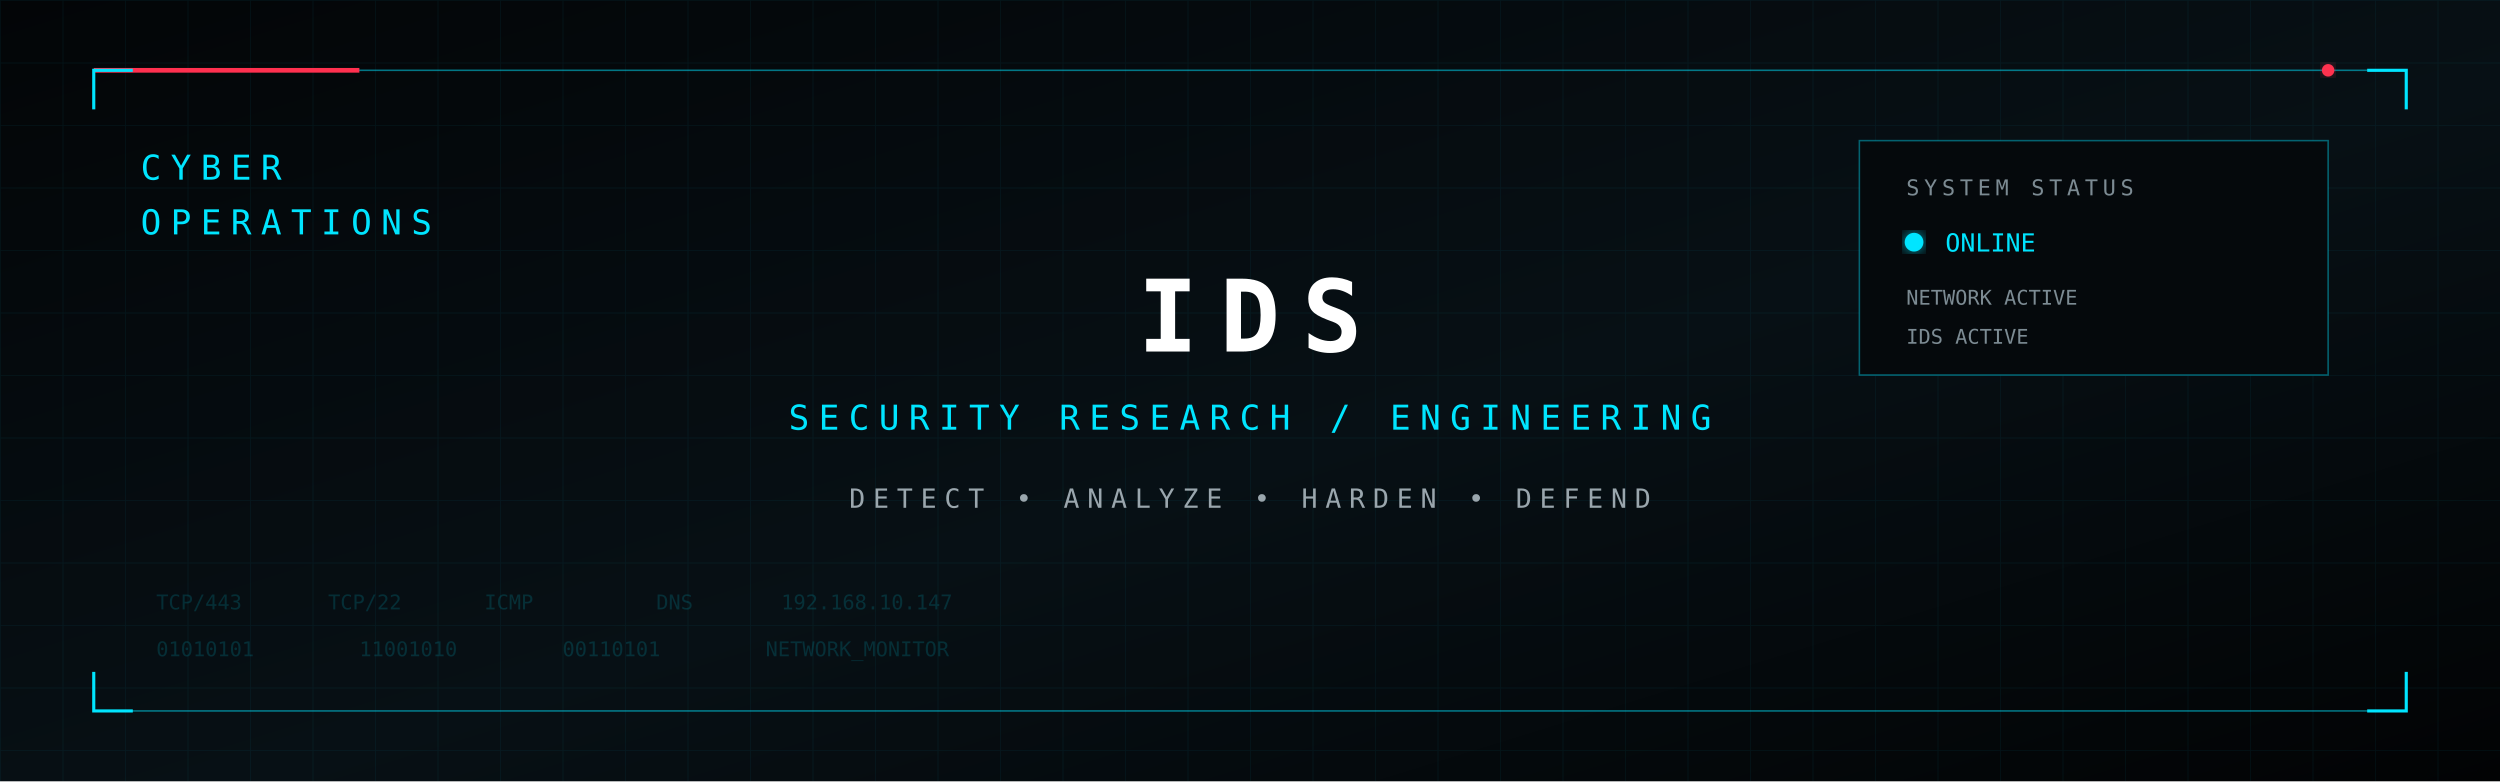
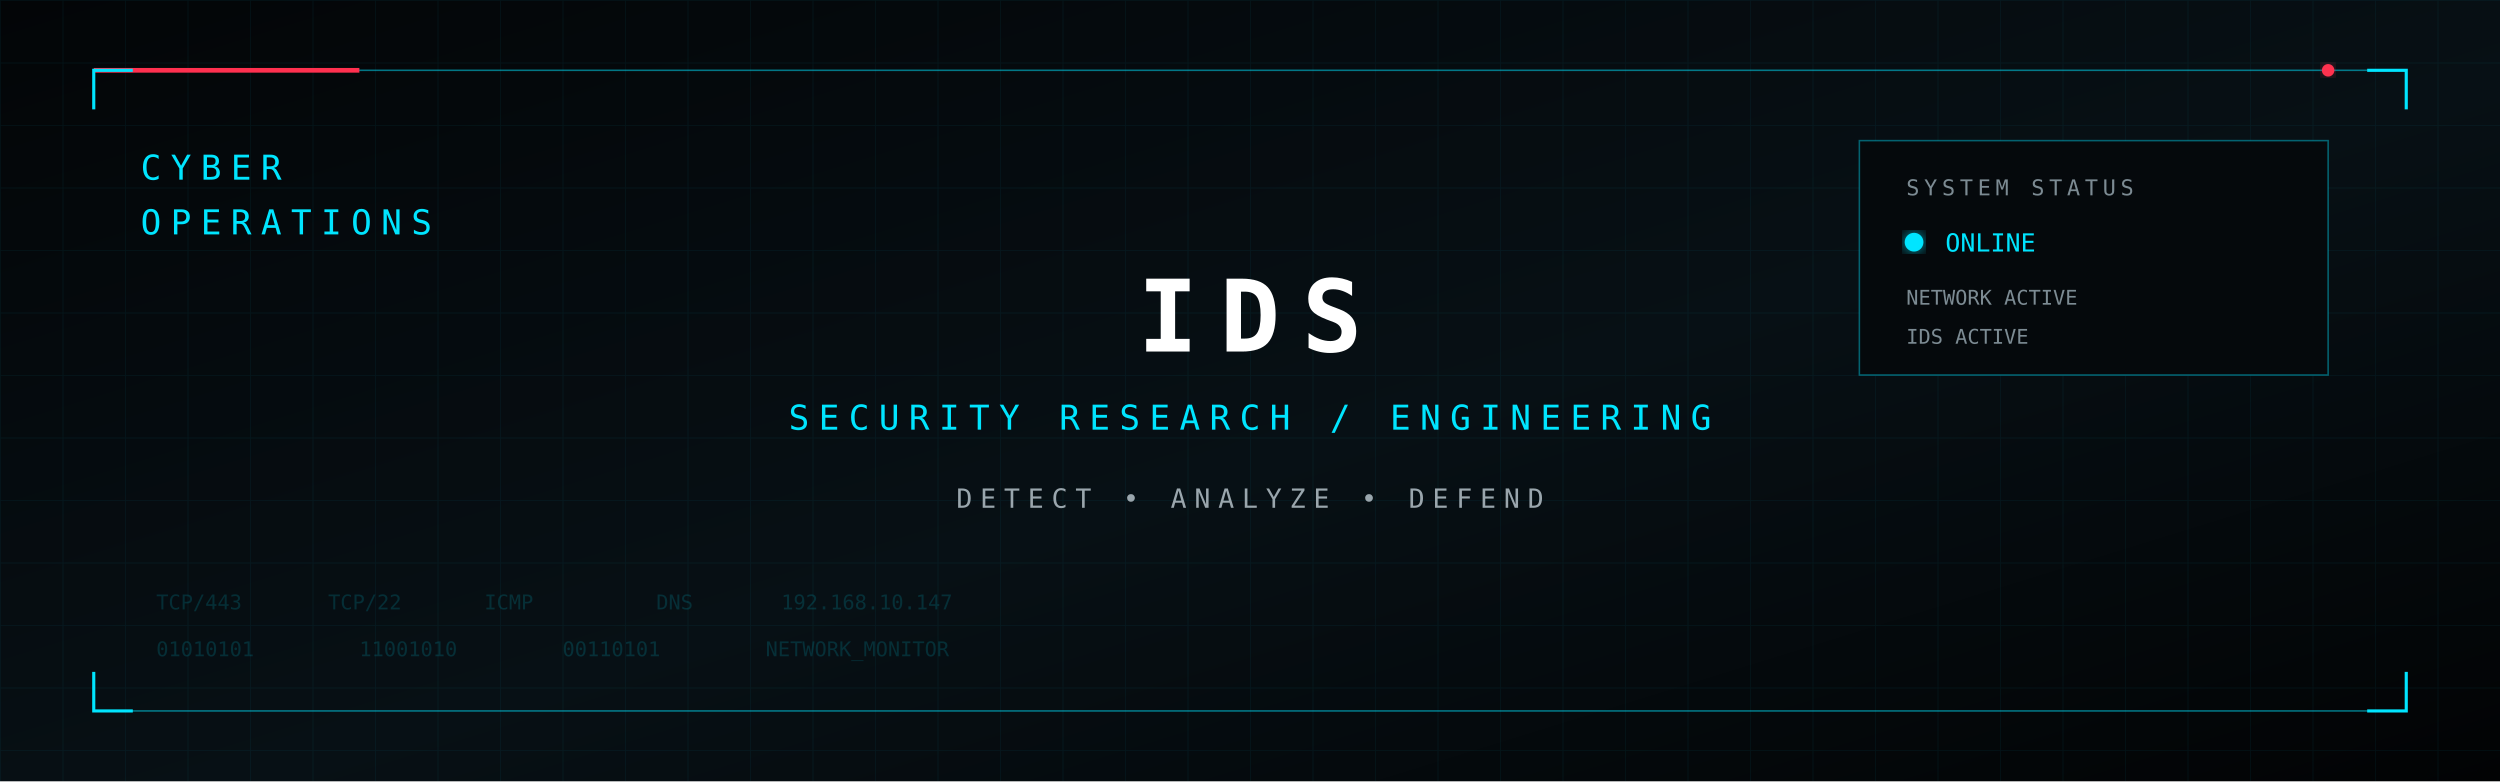
<svg xmlns="http://www.w3.org/2000/svg" width="1600" height="500" viewBox="0 0 1600 500">
  <defs>
    <linearGradient id="bg" x1="0" y1="0" x2="1" y2="1">
      <stop offset="0%" stop-color="#030507" />
      <stop offset="55%" stop-color="#071015" />
      <stop offset="100%" stop-color="#020304" />
    </linearGradient>
    <linearGradient id="cyan" x1="0" y1="0" x2="1" y2="0">
      <stop offset="0%" stop-color="#00E5FF" />
      <stop offset="100%" stop-color="#008CFF" />
    </linearGradient>
    <pattern id="grid" width="40" height="40" patternUnits="userSpaceOnUse">
      <path d="M 40 0 L 0 0 0 40" fill="none" stroke="#00E5FF" stroke-opacity="0.06" stroke-width="1" />
    </pattern>
    <filter id="glow">
      <feGaussianBlur stdDeviation="5" result="blur" />
      <feMerge>
        <feMergeNode in="blur" />
        <feMergeNode in="SourceGraphic" />
      </feMerge>
    </filter>
  </defs>
  <rect width="1600" height="500" fill="url(#bg)" />
  <rect width="1600" height="500" fill="url(#grid)" />
  <line x1="60" y1="45" x2="1540" y2="45" stroke="#00E5FF" stroke-opacity="0.5" />
  <line x1="60" y1="455" x2="1540" y2="455" stroke="#00E5FF" stroke-opacity="0.5" />
  <text x="90" y="115" fill="#00E5FF" font-family="monospace" font-size="22" letter-spacing="6">

CYBER

</text>
  <text x="90" y="150" fill="#00E5FF" font-family="monospace" font-size="22" letter-spacing="6">

OPERATIONS

</text>
  <text x="800" y="225" text-anchor="middle" fill="white" font-family="monospace" font-size="64" font-weight="bold" letter-spacing="14">

IDS

</text>
  <text x="800" y="275" text-anchor="middle" fill="#00E5FF" font-family="monospace" font-size="22" letter-spacing="6">

SECURITY RESEARCH / ENGINEERING

</text>
  <text x="800" y="325" text-anchor="middle" fill="#9AA6AD" font-family="monospace" font-size="17" letter-spacing="5">

- DETECT  •  ANALYZE  •  HARDEN  •  DEFEND
+ DETECT  •  ANALYZE  •  DEFEND

</text>
  <rect x="1190" y="90" width="300" height="150" fill="#05090C" stroke="#00E5FF" stroke-opacity="0.4" />
  <text x="1220" y="125" fill="#7C8B93" font-family="monospace" font-size="14" letter-spacing="3">

SYSTEM STATUS

</text>
  <circle cx="1225" cy="155" r="6" fill="#00E5FF" filter="url(#glow)" />
  <text x="1245" y="161" fill="#00E5FF" font-family="monospace" font-size="16">

ONLINE

</text>
  <text x="1220" y="195" fill="#7C8B93" font-family="monospace" font-size="13">

NETWORK      ACTIVE

</text>
  <text x="1220" y="220" fill="#7C8B93" font-family="monospace" font-size="13">

IDS          ACTIVE

</text>
  <g fill="#00E5FF" opacity="0.15" font-family="monospace" font-size="13">
    <text x="100" y="390">TCP/443</text>
    <text x="210" y="390">TCP/22</text>
    <text x="310" y="390">ICMP</text>
    <text x="420" y="390">DNS</text>
    <text x="500" y="390">192.168.10.147</text>
    <text x="100" y="420">01010101</text>
    <text x="230" y="420">11001010</text>
    <text x="360" y="420">00110101</text>
    <text x="490" y="420">NETWORK_MONITOR</text>
  </g>
  <line x1="60" y1="45" x2="230" y2="45" stroke="#FF304F" stroke-width="3" />
  <circle cx="1490" cy="45" r="4" fill="#FF304F" filter="url(#glow)" />
  <path d="M60 70 L60 45 L85 45" fill="none" stroke="#00E5FF" stroke-width="2" />
  <path d="M1540 70 L1540 45 L1515 45" fill="none" stroke="#00E5FF" stroke-width="2" />
  <path d="M60 430 L60 455 L85 455" fill="none" stroke="#00E5FF" stroke-width="2" />
  <path d="M1540 430 L1540 455 L1515 455" fill="none" stroke="#00E5FF" stroke-width="2" />
</svg>
